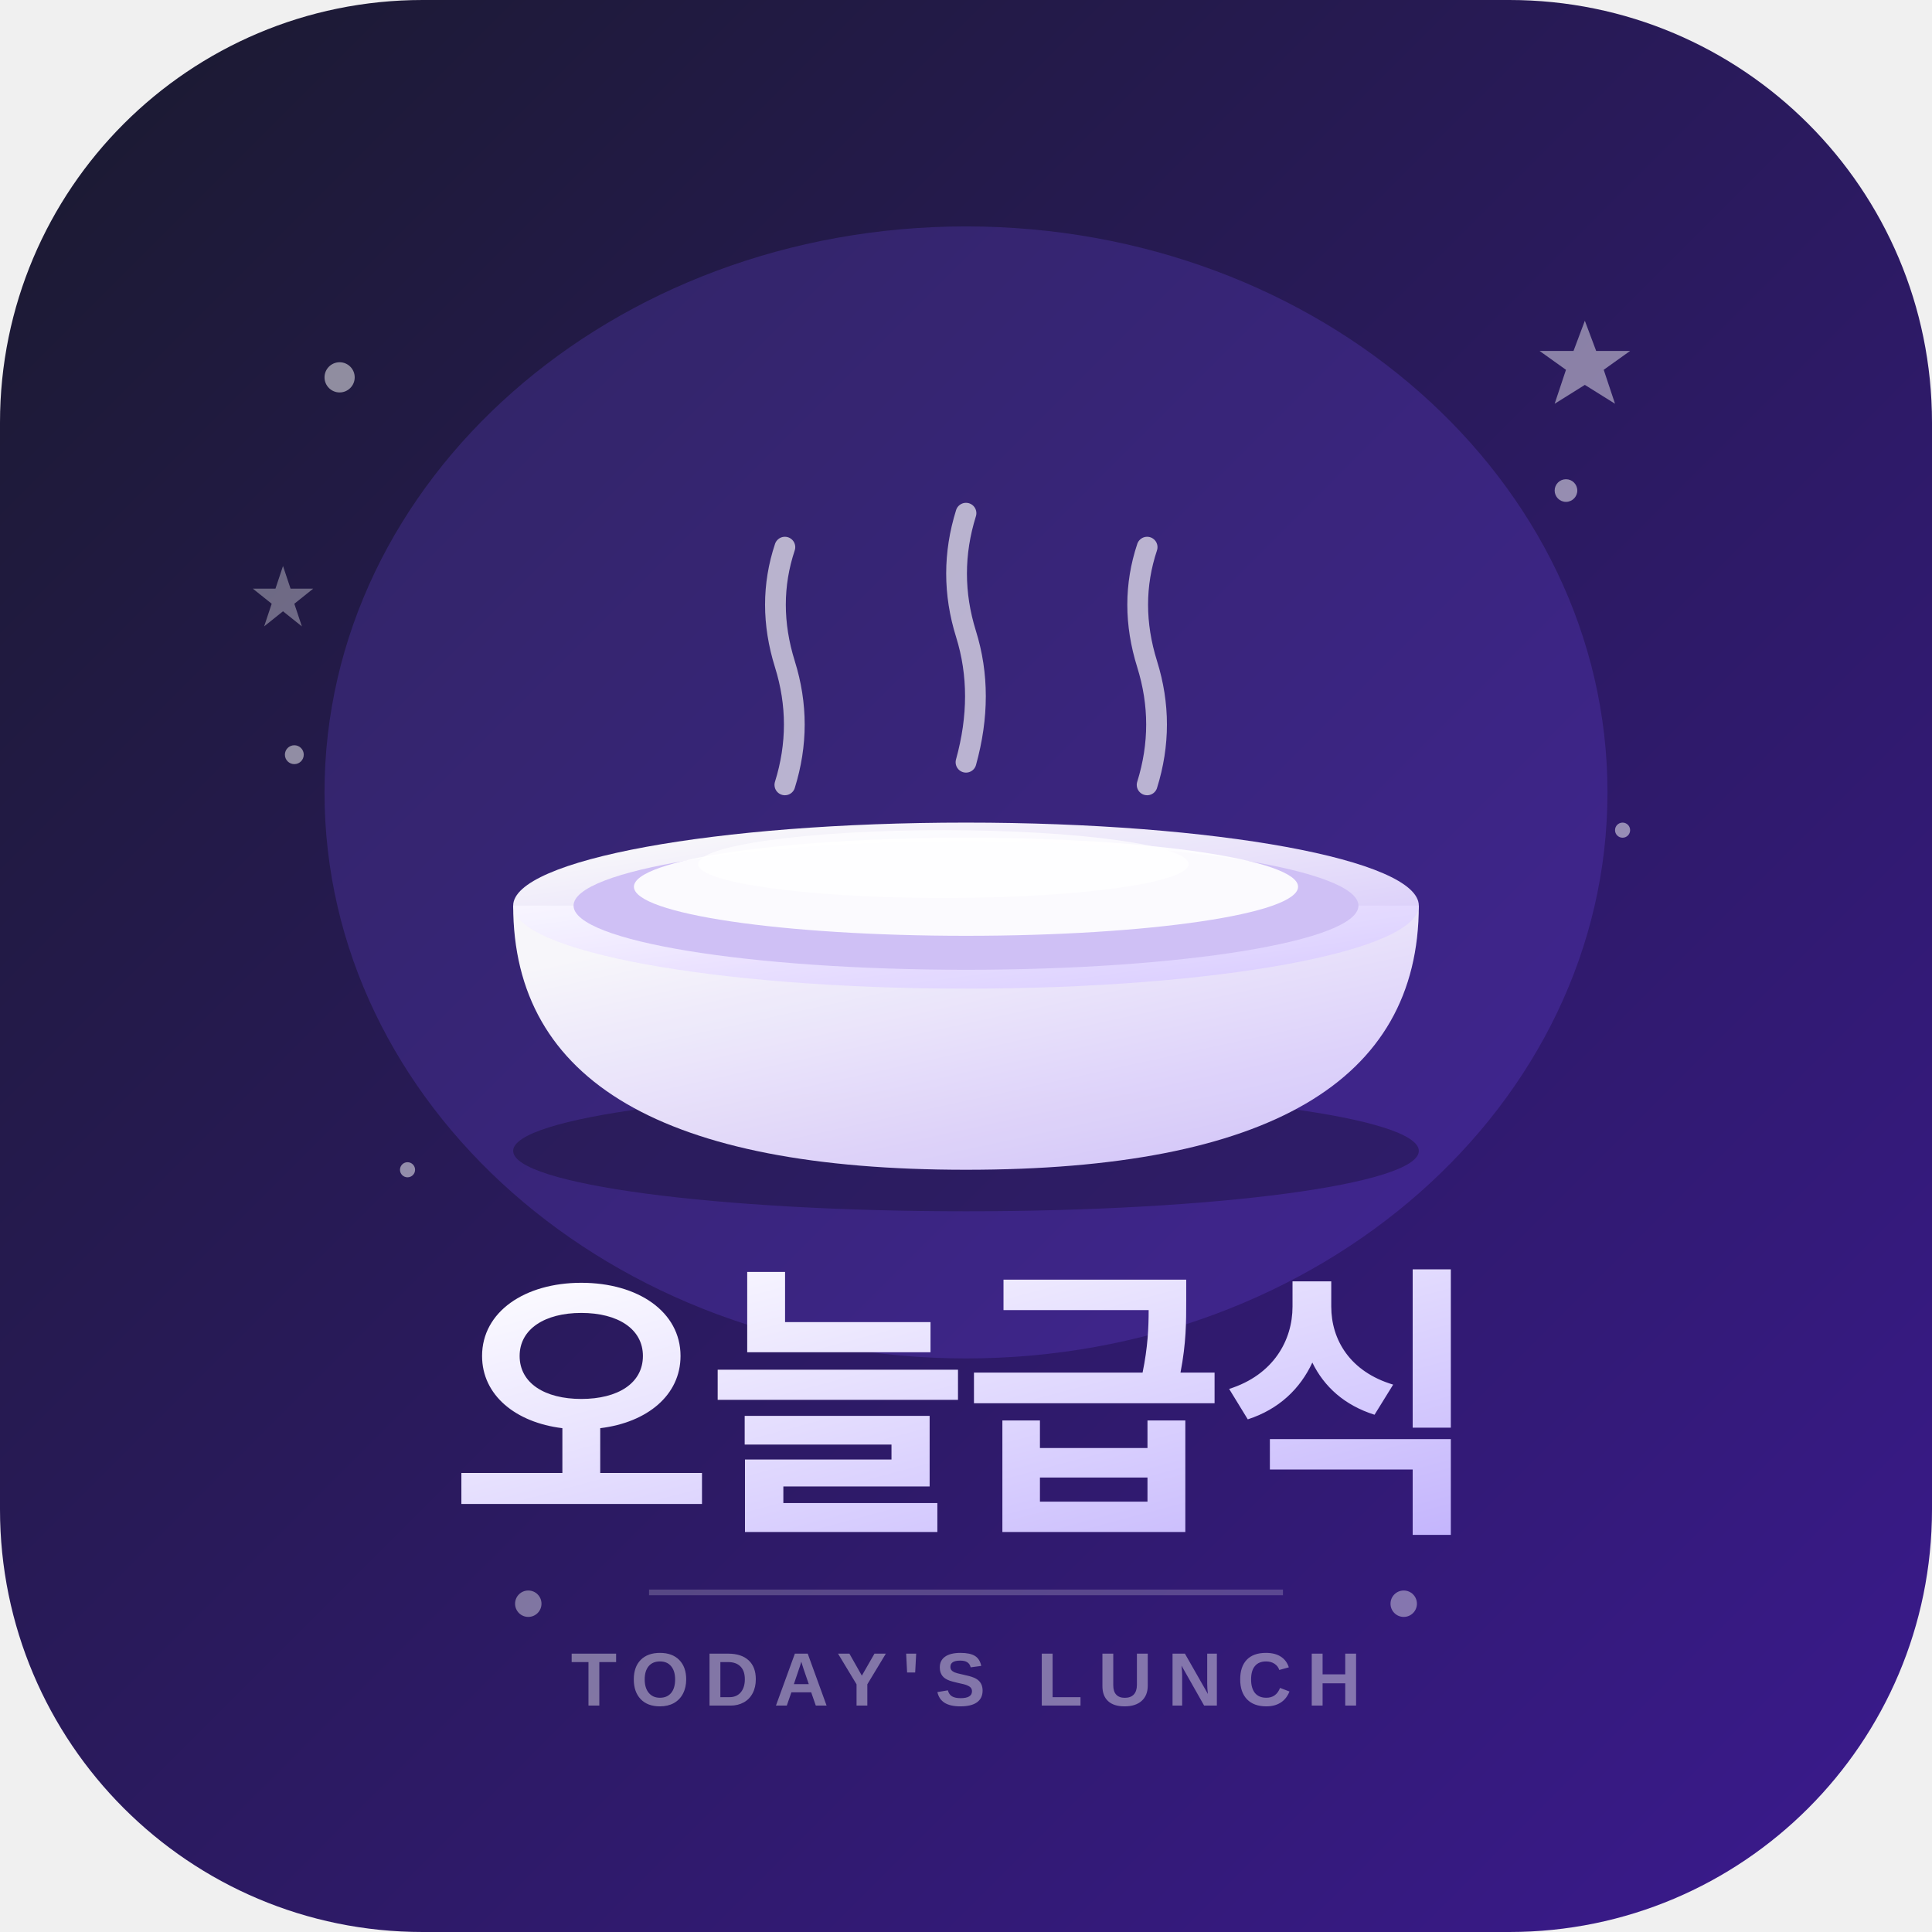
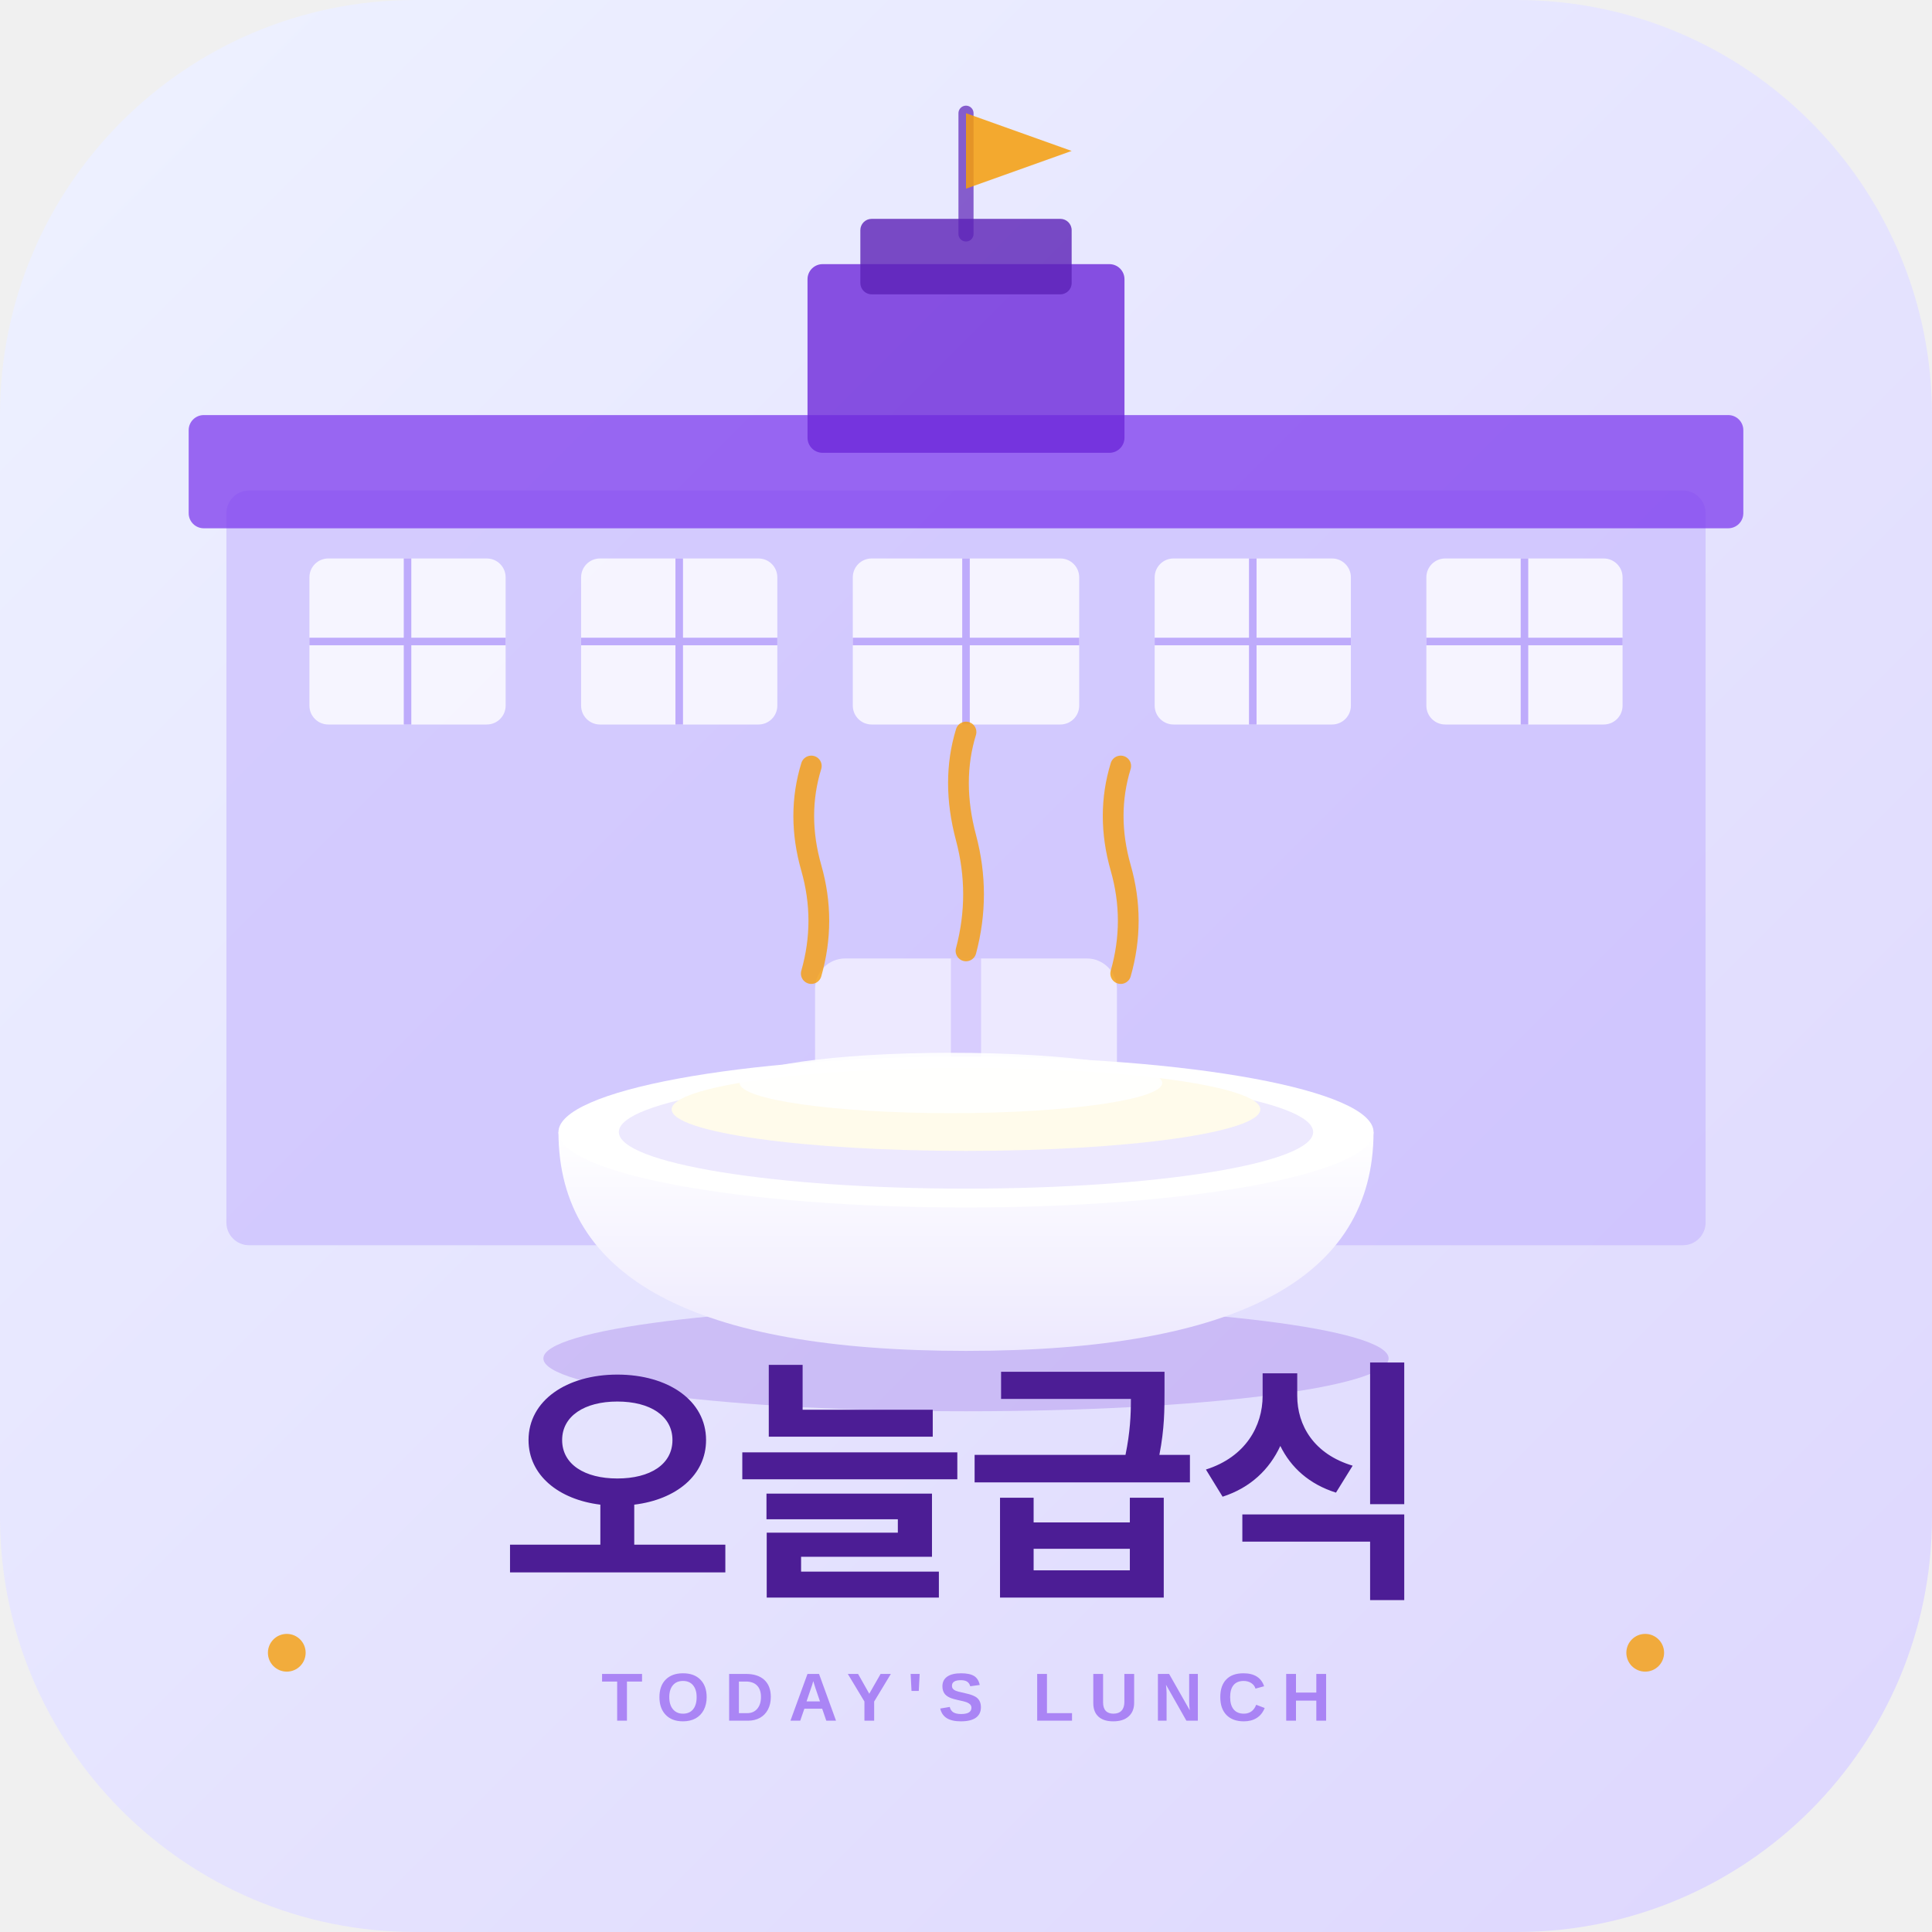
<svg xmlns="http://www.w3.org/2000/svg" viewBox="0 0 512 512" width="512" height="512">
  <defs>
    <linearGradient id="bg" x1="0%" y1="0%" x2="100%" y2="100%">
-       <stop offset="0%" stop-color="#1a1a2e" />
-       <stop offset="100%" stop-color="#3b1a8f" />
+       <stop offset="0%" stop-color="#EEF2FF" />
+       <stop offset="100%" stop-color="#DDD6FE" />
    </linearGradient>
-     <linearGradient id="bowl-shine" x1="20%" y1="10%" x2="80%" y2="90%">
-       <stop offset="0%" stop-color="#ffffff" />
-       <stop offset="100%" stop-color="#ddd0ff" />
+     <linearGradient id="school-wall" x1="0%" y1="0%" x2="0%" y2="100%">
+       <stop offset="0%" stop-color="#A78BFA" />
+       <stop offset="100%" stop-color="#7C3AED" />
    </linearGradient>
-     <linearGradient id="text-grad" x1="0%" y1="0%" x2="100%" y2="100%">
-       <stop offset="0%" stop-color="#ffffff" />
-       <stop offset="100%" stop-color="#c4b5fd" />
+     <linearGradient id="bowl-g" x1="0%" y1="0%" x2="0%" y2="100%">
+       <stop offset="0%" stop-color="#FFFFFF" />
+       <stop offset="100%" stop-color="#EDE9FE" />
    </linearGradient>
  </defs>
-   <rect width="512" height="512" rx="112" ry="112" fill="url(#bg)" />
-   <ellipse cx="256" cy="210" rx="170" ry="150" fill="rgba(120,80,255,0.2)" />
-   <g fill="rgba(255,255,255,0.5)">
-     <circle cx="90" cy="100" r="4" />
-     <circle cx="415" cy="130" r="3" />
-     <circle cx="78" cy="200" r="2.5" />
-     <circle cx="430" cy="220" r="2" />
-     <circle cx="108" cy="310" r="2" />
+   <rect width="512" height="512" rx="110" fill="url(#bg)" />
+   <rect x="60" y="130" width="392" height="200" rx="6" fill="#C4B5FD" opacity="0.6" />
+   <rect x="50" y="110" width="412" height="30" rx="4" fill="#7C3AED" opacity="0.75" />
+   <rect x="214" y="70" width="84" height="50" rx="4" fill="#6D28D9" opacity="0.8" />
+   <rect x="228" y="58" width="56" height="20" rx="3" fill="#5B21B6" opacity="0.8" />
+   <line x1="256" y1="30" x2="256" y2="62" stroke="#5B21B6" stroke-width="4" stroke-linecap="round" opacity="0.7" />
+   <polygon points="256,30 284,40 256,50" fill="#F59E0B" opacity="0.85" />
+   <g fill="rgba(255,255,255,0.8)">
+     <rect x="82" y="148" width="52" height="44" rx="5" />
+     <rect x="154" y="148" width="52" height="44" rx="5" />
+     <rect x="226" y="148" width="60" height="44" rx="5" />
+     <rect x="306" y="148" width="52" height="44" rx="5" />
+     <rect x="378" y="148" width="52" height="44" rx="5" />
  </g>
-   <path d="M420 85 L423 93 L432 93 L425 98 L428 107 L420 102 L412 107 L415 98 L408 93 L417 93 Z" fill="rgba(255,255,255,0.45)" />
-   <path d="M75 150 L77 156 L83 156 L78 160 L80 166 L75 162 L70 166 L72 160 L67 156 L73 156 Z" fill="rgba(255,255,255,0.35)" />
-   <ellipse cx="256" cy="305" rx="120" ry="16" fill="rgba(0,0,0,0.25)" />
-   <path d="M136 240 Q136 310 256 310 Q376 310 376 240 Z" fill="url(#bowl-shine)" opacity="0.96" />
-   <ellipse cx="256" cy="240" rx="120" ry="22" fill="url(#bowl-shine)" opacity="0.96" />
-   <ellipse cx="256" cy="240" rx="104" ry="17" fill="#cfc0f5" />
-   <ellipse cx="256" cy="235" rx="88" ry="13" fill="white" opacity="0.92" />
-   <ellipse cx="250" cy="229" rx="65" ry="9" fill="white" opacity="0.7" />
-   <g stroke="rgba(255,255,255,0.65)" stroke-width="5.5" stroke-linecap="round" fill="none">
-     <path d="M208 208 Q213 192 208 176 Q203 160 208 145" />
-     <path d="M256 202 Q261 184 256 168 Q251 152 256 136" />
-     <path d="M304 208 Q309 192 304 176 Q299 160 304 145" />
+   <g stroke="#A78BFA" stroke-width="2" fill="none" opacity="0.7">
+     <line x1="108" y1="148" x2="108" y2="192" />
+     <line x1="82" y1="170" x2="134" y2="170" />
+     <line x1="180" y1="148" x2="180" y2="192" />
+     <line x1="154" y1="170" x2="206" y2="170" />
+     <line x1="256" y1="148" x2="256" y2="192" />
+     <line x1="226" y1="170" x2="286" y2="170" />
+     <line x1="332" y1="148" x2="332" y2="192" />
+     <line x1="306" y1="170" x2="358" y2="170" />
+     <line x1="404" y1="148" x2="404" y2="192" />
+     <line x1="378" y1="170" x2="430" y2="170" />
  </g>
-   <text x="256" y="400" text-anchor="middle" font-family="NanumGothic,sans-serif" font-size="76" font-weight="900" fill="url(#text-grad)" letter-spacing="-2">오늘급식</text>
-   <g fill="rgba(255,255,255,0.4)">
-     <circle cx="140" cy="425" r="3.5" />
-     <circle cx="372" cy="425" r="3.5" />
+   <rect x="216" y="254" width="80" height="76" rx="8" fill="rgba(255,255,255,0.6)" />
+   <rect x="252" y="254" width="8" height="76" fill="rgba(167,139,250,0.3)" />
+   <ellipse cx="256" cy="360" rx="112" ry="14" fill="rgba(109,40,217,0.2)" />
+   <path d="M148 300 Q148 358 256 358 Q364 358 364 300 Z" fill="url(#bowl-g)" />
+   <ellipse cx="256" cy="300" rx="108" ry="20" fill="white" />
+   <ellipse cx="256" cy="300" rx="92" ry="15" fill="#EDE9FE" />
+   <ellipse cx="256" cy="294" rx="78" ry="11" fill="#FFFBEB" />
+   <ellipse cx="252" cy="287" rx="56" ry="8" fill="white" opacity="0.9" />
+   <g stroke="#F59E0B" stroke-width="5.5" stroke-linecap="round" fill="none" opacity="0.8">
+     <path d="M215 258 Q219 244 215 230 Q211 216 215 203" />
+     <path d="M256 252 Q260 237 256 222 Q252 207 256 194" />
+     <path d="M297 258 Q301 244 297 230 Q293 216 297 203" />
  </g>
-   <line x1="172" y1="422" x2="340" y2="422" stroke="rgba(255,255,255,0.2)" stroke-width="1.5" />
-   <text x="256" y="452" text-anchor="middle" font-family="Arial,sans-serif" font-size="20" font-weight="600" fill="rgba(255,255,255,0.4)" letter-spacing="4">TODAY'S LUNCH</text>
+   <text x="256" y="418" text-anchor="middle" font-family="NanumGothic,sans-serif" font-size="68" font-weight="900" fill="#4C1D95" letter-spacing="-1">오늘급식</text>
+   <text x="256" y="456" text-anchor="middle" font-family="Arial,sans-serif" font-size="18" font-weight="700" fill="#7C3AED" opacity="0.55" letter-spacing="4">TODAY'S LUNCH</text>
+   <g fill="#F59E0B" opacity="0.8">
+     <circle cx="76" cy="438" r="5" />
+     <circle cx="436" cy="438" r="5" />
+   </g>
</svg>
